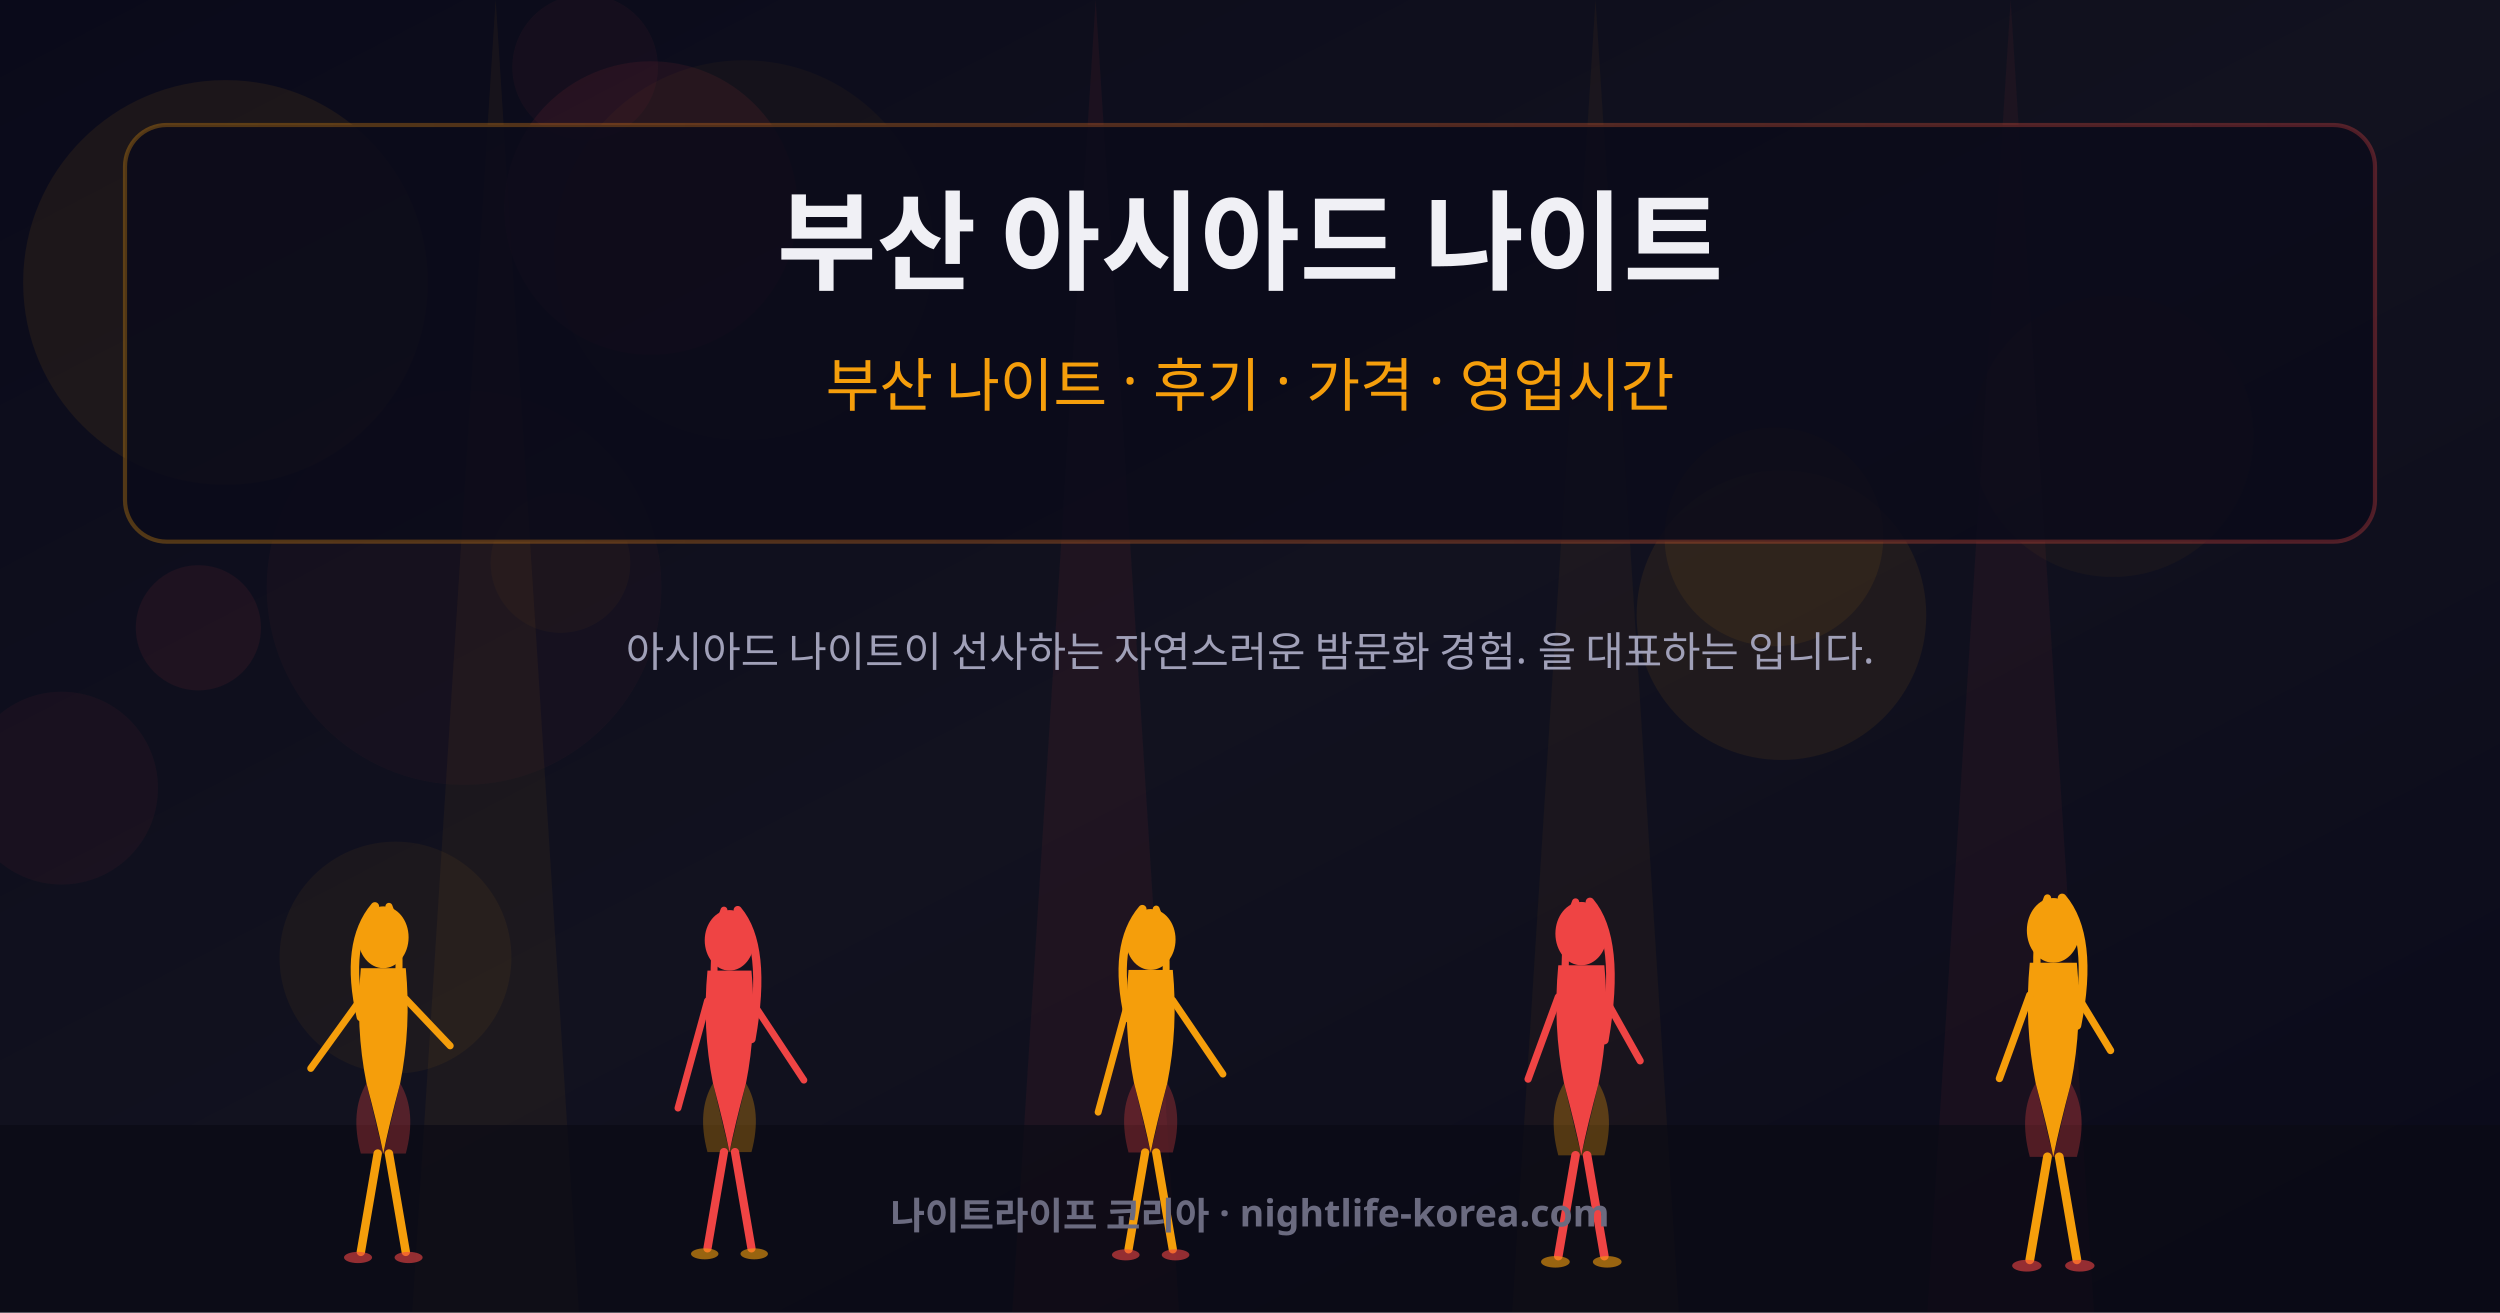
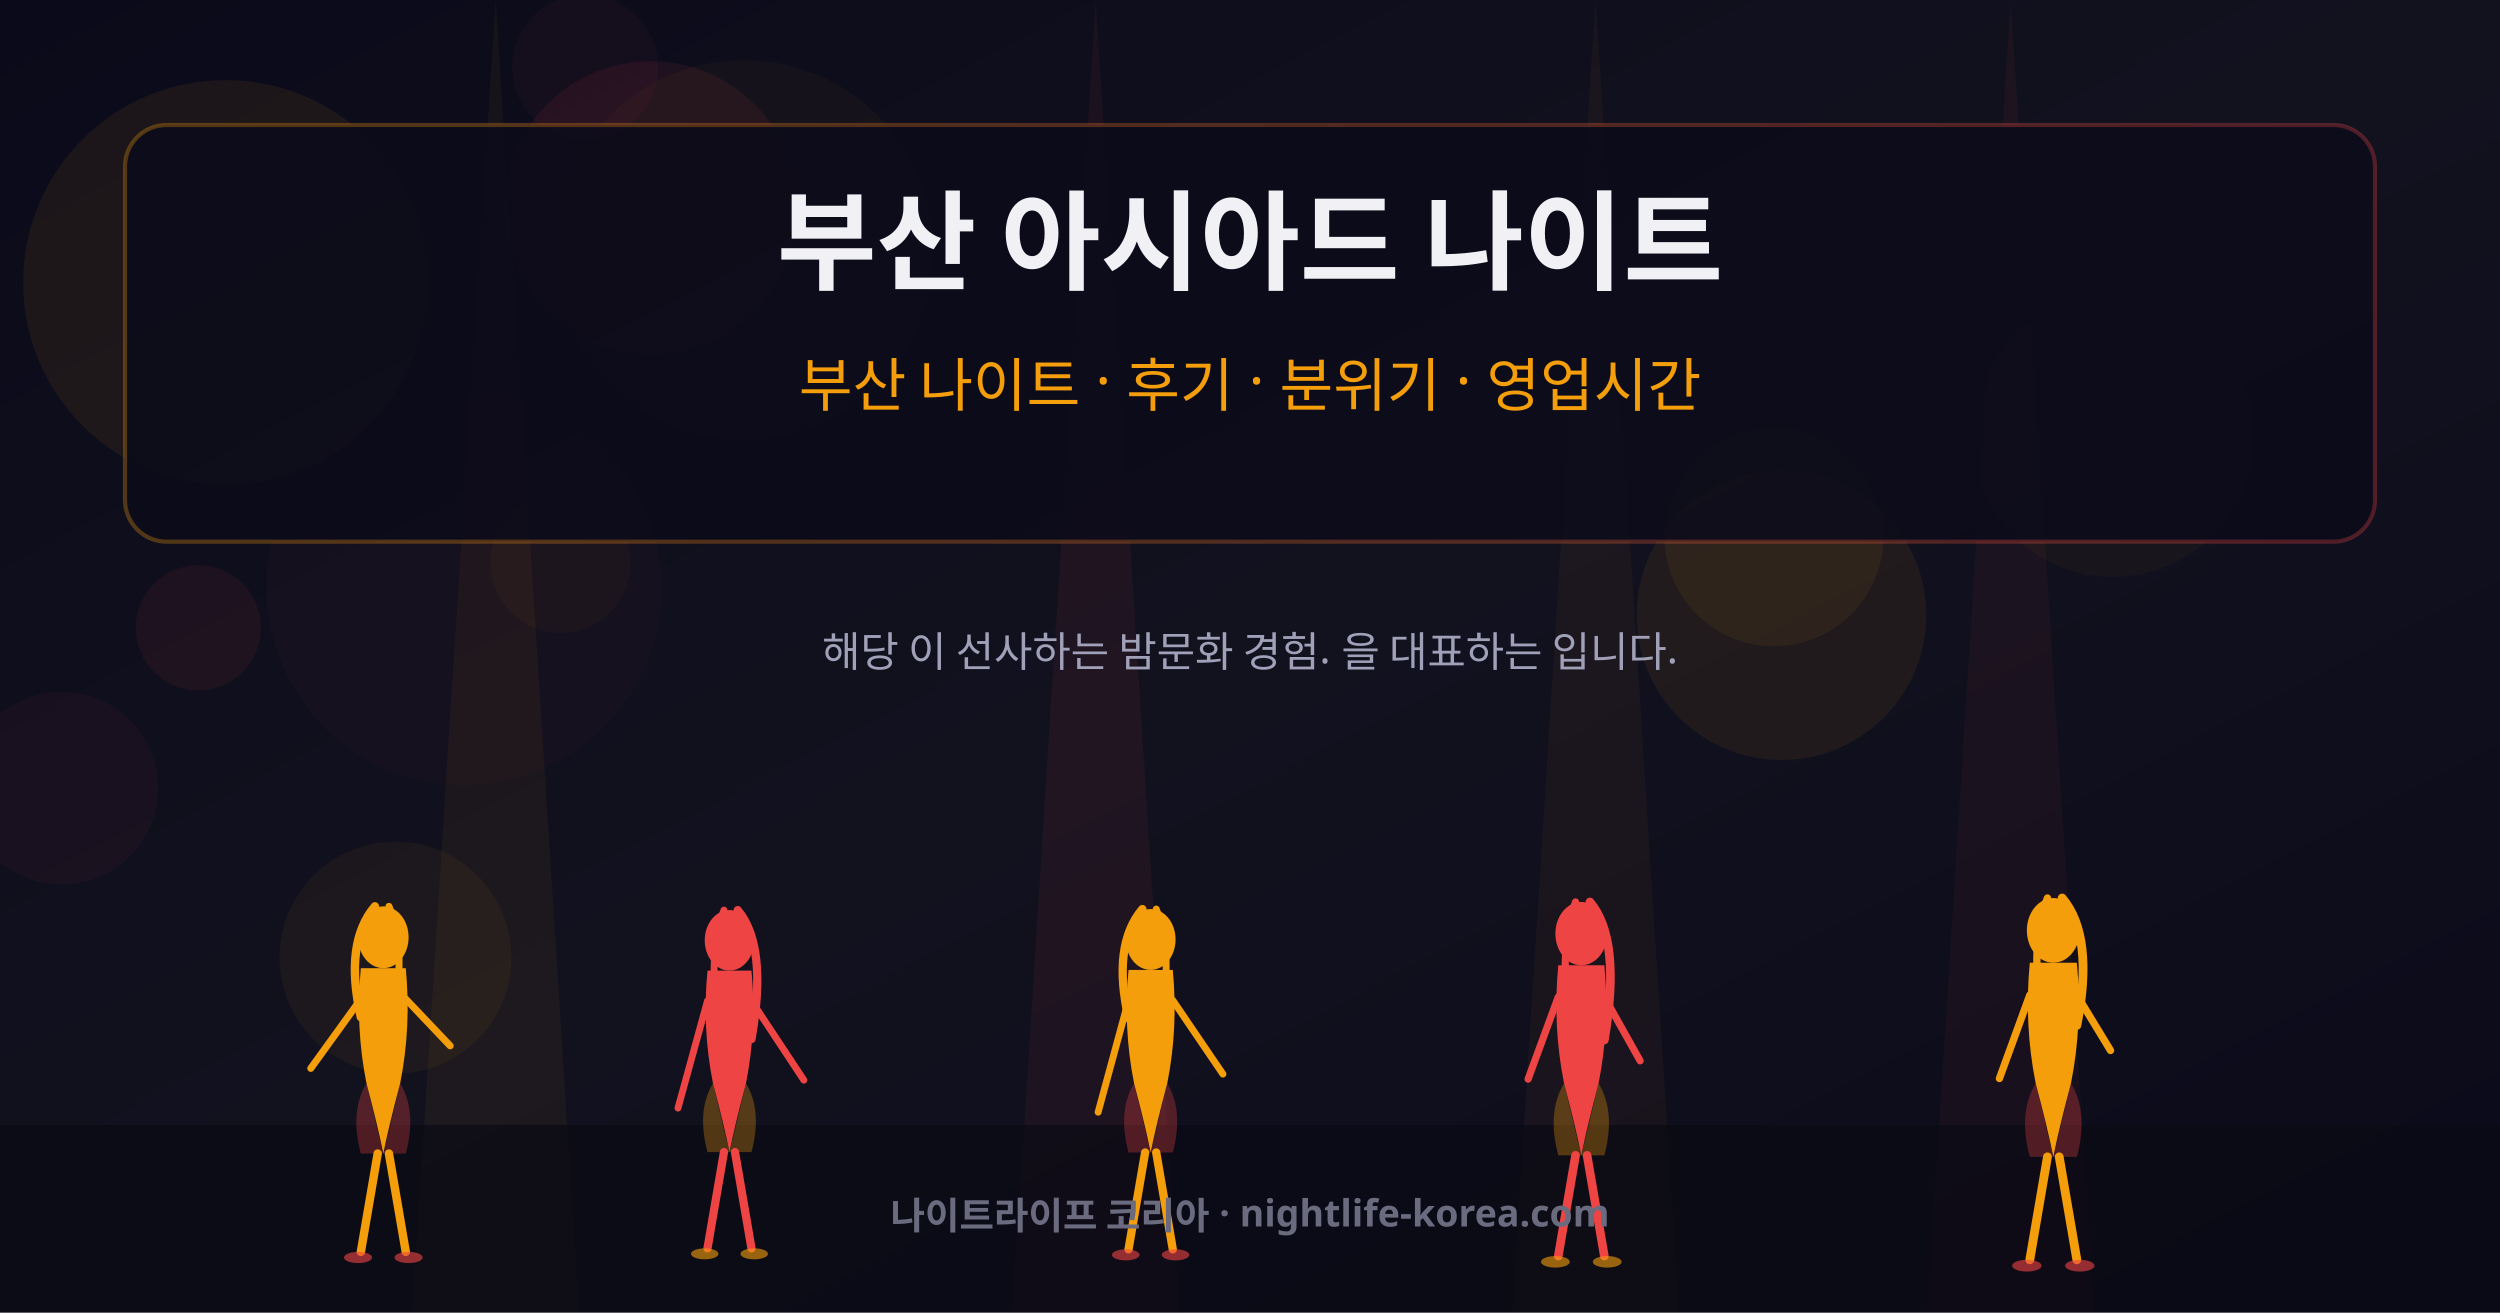
<svg xmlns="http://www.w3.org/2000/svg" viewBox="0 0 1200 630" width="1200" height="630">
  <defs>
    <linearGradient id="ogbg" x1="0%" y1="0%" x2="100%" y2="100%">
      <stop offset="0%" style="stop-color:#0a0a1a" />
      <stop offset="50%" style="stop-color:#12121f" />
      <stop offset="100%" style="stop-color:#0a0a1a" />
    </linearGradient>
    <linearGradient id="ogtxt" x1="0%" y1="0%" x2="100%" y2="0%">
      <stop offset="0%" style="stop-color:#f59e0b" />
      <stop offset="100%" style="stop-color:#ef4444" />
    </linearGradient>
  </defs>
  <rect width="1200" height="630" fill="url(#ogbg)" />
  <polygon points="237.914,0 197.914,630 277.914,630" fill="#f59e0b" opacity="0.054" />
  <polygon points="525.916,0 485.916,630 565.916,630" fill="#ef4444" opacity="0.064" />
  <polygon points="765.85,0 725.85,630 805.85,630" fill="#f59e0b" opacity="0.049" />
  <polygon points="965.106,0 925.106,630 1005.106,630" fill="#ef4444" opacity="0.055" />
  <circle cx="280.851" cy="32.265" r="34.933" fill="#ef4444" opacity="0.045" />
  <circle cx="855.096" cy="295.282" r="69.501" fill="#f59e0b" opacity="0.071" />
  <circle cx="357.032" cy="120.014" r="91.105" fill="#f59e0b" opacity="0.034" />
  <circle cx="851.491" cy="257.691" r="52.495" fill="#f59e0b" opacity="0.068" />
  <circle cx="269.046" cy="270.196" r="33.534" fill="#f59e0b" opacity="0.035" />
  <circle cx="189.836" cy="459.635" r="55.639" fill="#f59e0b" opacity="0.053" />
  <circle cx="95.228" cy="301.343" r="30.043" fill="#ef4444" opacity="0.073" />
  <circle cx="312.403" cy="99.865" r="70.452" fill="#ef4444" opacity="0.079" />
  <circle cx="108.248" cy="135.593" r="97.141" fill="#f59e0b" opacity="0.076" />
  <circle cx="1014.058" cy="209.387" r="67.549" fill="#f59e0b" opacity="0.039" />
  <circle cx="222.742" cy="282.014" r="94.726" fill="#ef4444" opacity="0.034" />
  <circle cx="29.56" cy="378.3" r="46.265" fill="#ef4444" opacity="0.047" />
  <rect x="0" y="540" width="1200" height="90" fill="#0a0a14" opacity="0.7" />
  <g transform="translate(183.9918,520) scale(1.348248)">
    <ellipse cx="0" cy="-52" rx="9" ry="11" fill="#f59e0b" />
    <path d="M-3,-63 Q-14,-50 -8,-23.574" stroke="#f59e0b" stroke-width="3" fill="none" stroke-linecap="round" />
    <path d="M2,-63 Q8,-48 4,-26.574" stroke="#f59e0b" stroke-width="2.5" fill="none" stroke-linecap="round" />
    <path d="M-8,-41 Q-10,-20 -6,0 Q-2,15 0,25 Q2,15 6,0 Q10,-20 8,-41 Z" fill="#f59e0b" />
    <path d="M-6,0 Q-12,10 -8,25 L0,25 Z" fill="#ef4444" opacity="0.3" />
    <path d="M6,0 Q12,10 8,25 L0,25 Z" fill="#ef4444" opacity="0.3" />
    <line x1="-2" y1="25" x2="-8" y2="60" stroke="#f59e0b" stroke-width="3" stroke-linecap="round" />
    <line x1="2" y1="25" x2="8" y2="60" stroke="#f59e0b" stroke-width="3" stroke-linecap="round" />
    <ellipse cx="-9" cy="62" rx="5" ry="2" fill="#ef4444" opacity="0.6" />
    <ellipse cx="9" cy="62" rx="5" ry="2" fill="#ef4444" opacity="0.6" />
    <line x1="-8" y1="-30" x2="-25.827" y2="-5.324" stroke="#f59e0b" stroke-width="2.5" stroke-linecap="round" />
    <line x1="8" y1="-30" x2="23.797" y2="-13.358" stroke="#f59e0b" stroke-width="2.5" stroke-linecap="round" />
  </g>
  <g transform="translate(350.1469,520) scale(1.31998)">
    <ellipse cx="0" cy="-52" rx="9" ry="11" fill="#ef4444" />
    <path d="M3,-63 Q14,-50 8,-16.095" stroke="#ef4444" stroke-width="3" fill="none" stroke-linecap="round" />
    <path d="M-2,-63 Q-8,-48 -4,-19.095" stroke="#ef4444" stroke-width="2.5" fill="none" stroke-linecap="round" />
    <path d="M-8,-41 Q-10,-20 -6,0 Q-2,15 0,25 Q2,15 6,0 Q10,-20 8,-41 Z" fill="#ef4444" />
    <path d="M-6,0 Q-12,10 -8,25 L0,25 Z" fill="#f59e0b" opacity="0.3" />
    <path d="M6,0 Q12,10 8,25 L0,25 Z" fill="#f59e0b" opacity="0.3" />
    <line x1="-2" y1="25" x2="-8" y2="60" stroke="#ef4444" stroke-width="3" stroke-linecap="round" />
    <line x1="2" y1="25" x2="8" y2="60" stroke="#ef4444" stroke-width="3" stroke-linecap="round" />
    <ellipse cx="-9" cy="62" rx="5" ry="2" fill="#f59e0b" opacity="0.6" />
    <ellipse cx="9" cy="62" rx="5" ry="2" fill="#f59e0b" opacity="0.6" />
    <line x1="-8" y1="-30" x2="-18.728" y2="9.003" stroke="#ef4444" stroke-width="2.5" stroke-linecap="round" />
    <line x1="8" y1="-30" x2="27.051" y2="-1.158" stroke="#ef4444" stroke-width="2.5" stroke-linecap="round" />
  </g>
  <g transform="translate(552.3196,520) scale(1.327814)">
    <ellipse cx="0" cy="-52" rx="9" ry="11" fill="#f59e0b" />
    <path d="M-3,-63 Q-14,-50 -8,-23.461" stroke="#f59e0b" stroke-width="3" fill="none" stroke-linecap="round" />
    <path d="M2,-63 Q8,-48 4,-26.461" stroke="#f59e0b" stroke-width="2.5" fill="none" stroke-linecap="round" />
    <path d="M-8,-41 Q-10,-20 -6,0 Q-2,15 0,25 Q2,15 6,0 Q10,-20 8,-41 Z" fill="#f59e0b" />
    <path d="M-6,0 Q-12,10 -8,25 L0,25 Z" fill="#ef4444" opacity="0.3" />
    <path d="M6,0 Q12,10 8,25 L0,25 Z" fill="#ef4444" opacity="0.3" />
    <line x1="-2" y1="25" x2="-8" y2="60" stroke="#f59e0b" stroke-width="3" stroke-linecap="round" />
    <line x1="2" y1="25" x2="8" y2="60" stroke="#f59e0b" stroke-width="3" stroke-linecap="round" />
    <ellipse cx="-9" cy="62" rx="5" ry="2" fill="#ef4444" opacity="0.6" />
    <ellipse cx="9" cy="62" rx="5" ry="2" fill="#ef4444" opacity="0.6" />
    <line x1="-8" y1="-30" x2="-18.989" y2="10.423" stroke="#f59e0b" stroke-width="2.5" stroke-linecap="round" />
    <line x1="8" y1="-30" x2="26.12" y2="-3.34" stroke="#f59e0b" stroke-width="2.5" stroke-linecap="round" />
  </g>
  <g transform="translate(759.0294,520) scale(1.381971)">
    <ellipse cx="0" cy="-52" rx="9" ry="11" fill="#ef4444" />
    <path d="M3,-63 Q14,-50 8,-15.021" stroke="#ef4444" stroke-width="3" fill="none" stroke-linecap="round" />
    <path d="M-2,-63 Q-8,-48 -4,-18.021" stroke="#ef4444" stroke-width="2.5" fill="none" stroke-linecap="round" />
    <path d="M-8,-41 Q-10,-20 -6,0 Q-2,15 0,25 Q2,15 6,0 Q10,-20 8,-41 Z" fill="#ef4444" />
    <path d="M-6,0 Q-12,10 -8,25 L0,25 Z" fill="#f59e0b" opacity="0.3" />
    <path d="M6,0 Q12,10 8,25 L0,25 Z" fill="#f59e0b" opacity="0.3" />
    <line x1="-2" y1="25" x2="-8" y2="60" stroke="#ef4444" stroke-width="3" stroke-linecap="round" />
    <line x1="2" y1="25" x2="8" y2="60" stroke="#ef4444" stroke-width="3" stroke-linecap="round" />
    <ellipse cx="-9" cy="62" rx="5" ry="2" fill="#f59e0b" opacity="0.6" />
    <ellipse cx="9" cy="62" rx="5" ry="2" fill="#f59e0b" opacity="0.6" />
    <line x1="-8" y1="-30" x2="-18.49" y2="-1.459" stroke="#ef4444" stroke-width="2.5" stroke-linecap="round" />
    <line x1="8" y1="-30" x2="20.434" y2="-7.813" stroke="#ef4444" stroke-width="2.5" stroke-linecap="round" />
  </g>
  <g transform="translate(985.5959,520) scale(1.411833)">
    <ellipse cx="0" cy="-52" rx="9" ry="11" fill="#f59e0b" />
    <path d="M3,-63 Q14,-50 8,-19.69" stroke="#f59e0b" stroke-width="3" fill="none" stroke-linecap="round" />
    <path d="M-2,-63 Q-8,-48 -4,-22.69" stroke="#f59e0b" stroke-width="2.5" fill="none" stroke-linecap="round" />
    <path d="M-8,-41 Q-10,-20 -6,0 Q-2,15 0,25 Q2,15 6,0 Q10,-20 8,-41 Z" fill="#f59e0b" />
    <path d="M-6,0 Q-12,10 -8,25 L0,25 Z" fill="#ef4444" opacity="0.3" />
    <path d="M6,0 Q12,10 8,25 L0,25 Z" fill="#ef4444" opacity="0.3" />
    <line x1="-2" y1="25" x2="-8" y2="60" stroke="#f59e0b" stroke-width="3" stroke-linecap="round" />
    <line x1="2" y1="25" x2="8" y2="60" stroke="#f59e0b" stroke-width="3" stroke-linecap="round" />
    <ellipse cx="-9" cy="62" rx="5" ry="2" fill="#ef4444" opacity="0.6" />
    <ellipse cx="9" cy="62" rx="5" ry="2" fill="#ef4444" opacity="0.6" />
    <line x1="-8" y1="-30" x2="-18.328" y2="-1.645" stroke="#f59e0b" stroke-width="2.5" stroke-linecap="round" />
    <line x1="8" y1="-30" x2="19.448" y2="-11.169" stroke="#f59e0b" stroke-width="2.5" stroke-linecap="round" />
  </g>
  <rect x="60" y="60" width="1080" height="200" rx="20" fill="#0a0a1a" opacity="0.85" />
  <rect x="60" y="60" width="1080" height="200" rx="20" fill="none" stroke="url(#ogtxt)" stroke-width="2" opacity="0.3" />
  <text x="600" y="135" text-anchor="middle" font-family="'Noto Sans KR',sans-serif" font-size="52" font-weight="800" fill="#f0f0f5">부산 아시아드 나이트</text>
-   <text x="600" y="195" text-anchor="middle" font-family="'Noto Sans KR',sans-serif" font-size="28" font-weight="500" fill="#f59e0b">부산 나이트 · 후기 · 가격 · 영업시간</text>
+   <text x="600" y="195" text-anchor="middle" font-family="'Noto Sans KR',sans-serif" font-size="28" font-weight="500" fill="#f59e0b">부산 나이트 · 후기 · 분위기 · 영업시간</text>
  <rect x="60" y="290" width="auto" height="40" rx="20" fill="#f59e0b" opacity="0.15" />
-   <text x="600" y="320" text-anchor="middle" font-family="'Noto Sans KR',sans-serif" font-size="20" fill="#a0a0b8">아시아드 나이트이 선사하는 자연스러운 밤문화 경험. 을 대표하는 입니다.</text>
+   <text x="600" y="320" text-anchor="middle" font-family="'Noto Sans KR',sans-serif" font-size="20" fill="#a0a0b8">해당 이 선사하는 밤문화 경험. 을 대표하는 입니다.</text>
  <text x="600" y="590" text-anchor="middle" font-family="'Noto Sans KR',sans-serif" font-size="18" font-weight="600" fill="#6b6b80">나이트라이프 코리아 · nightlife-korea.com</text>
</svg>
